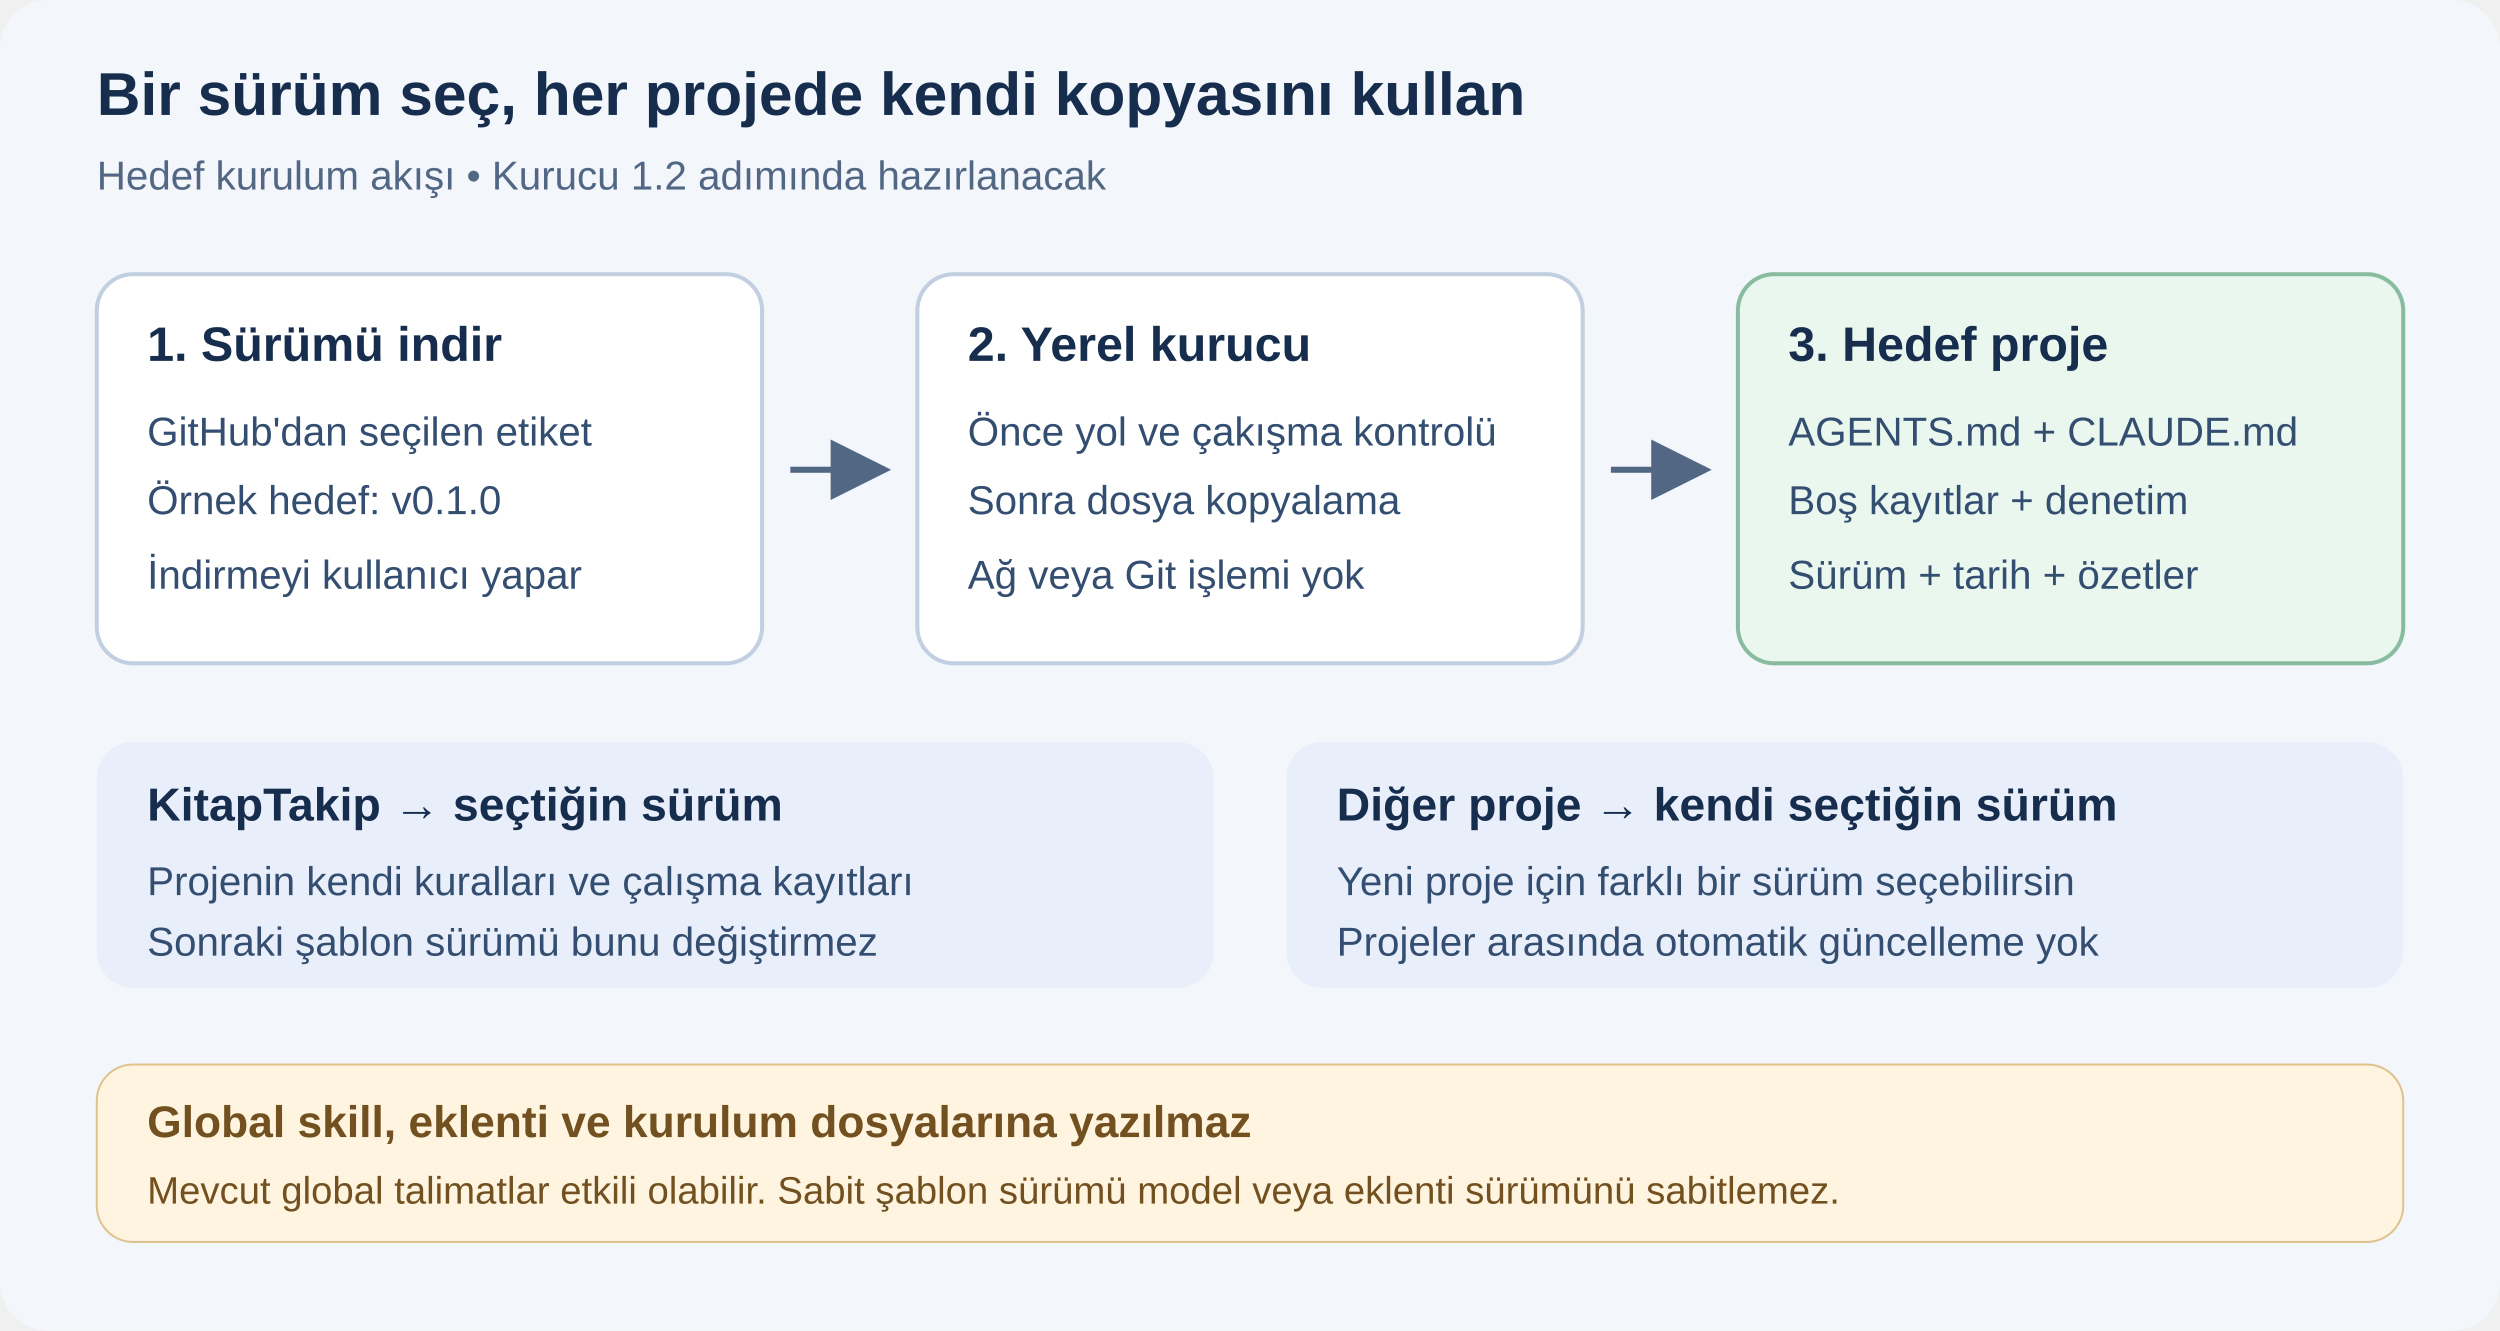
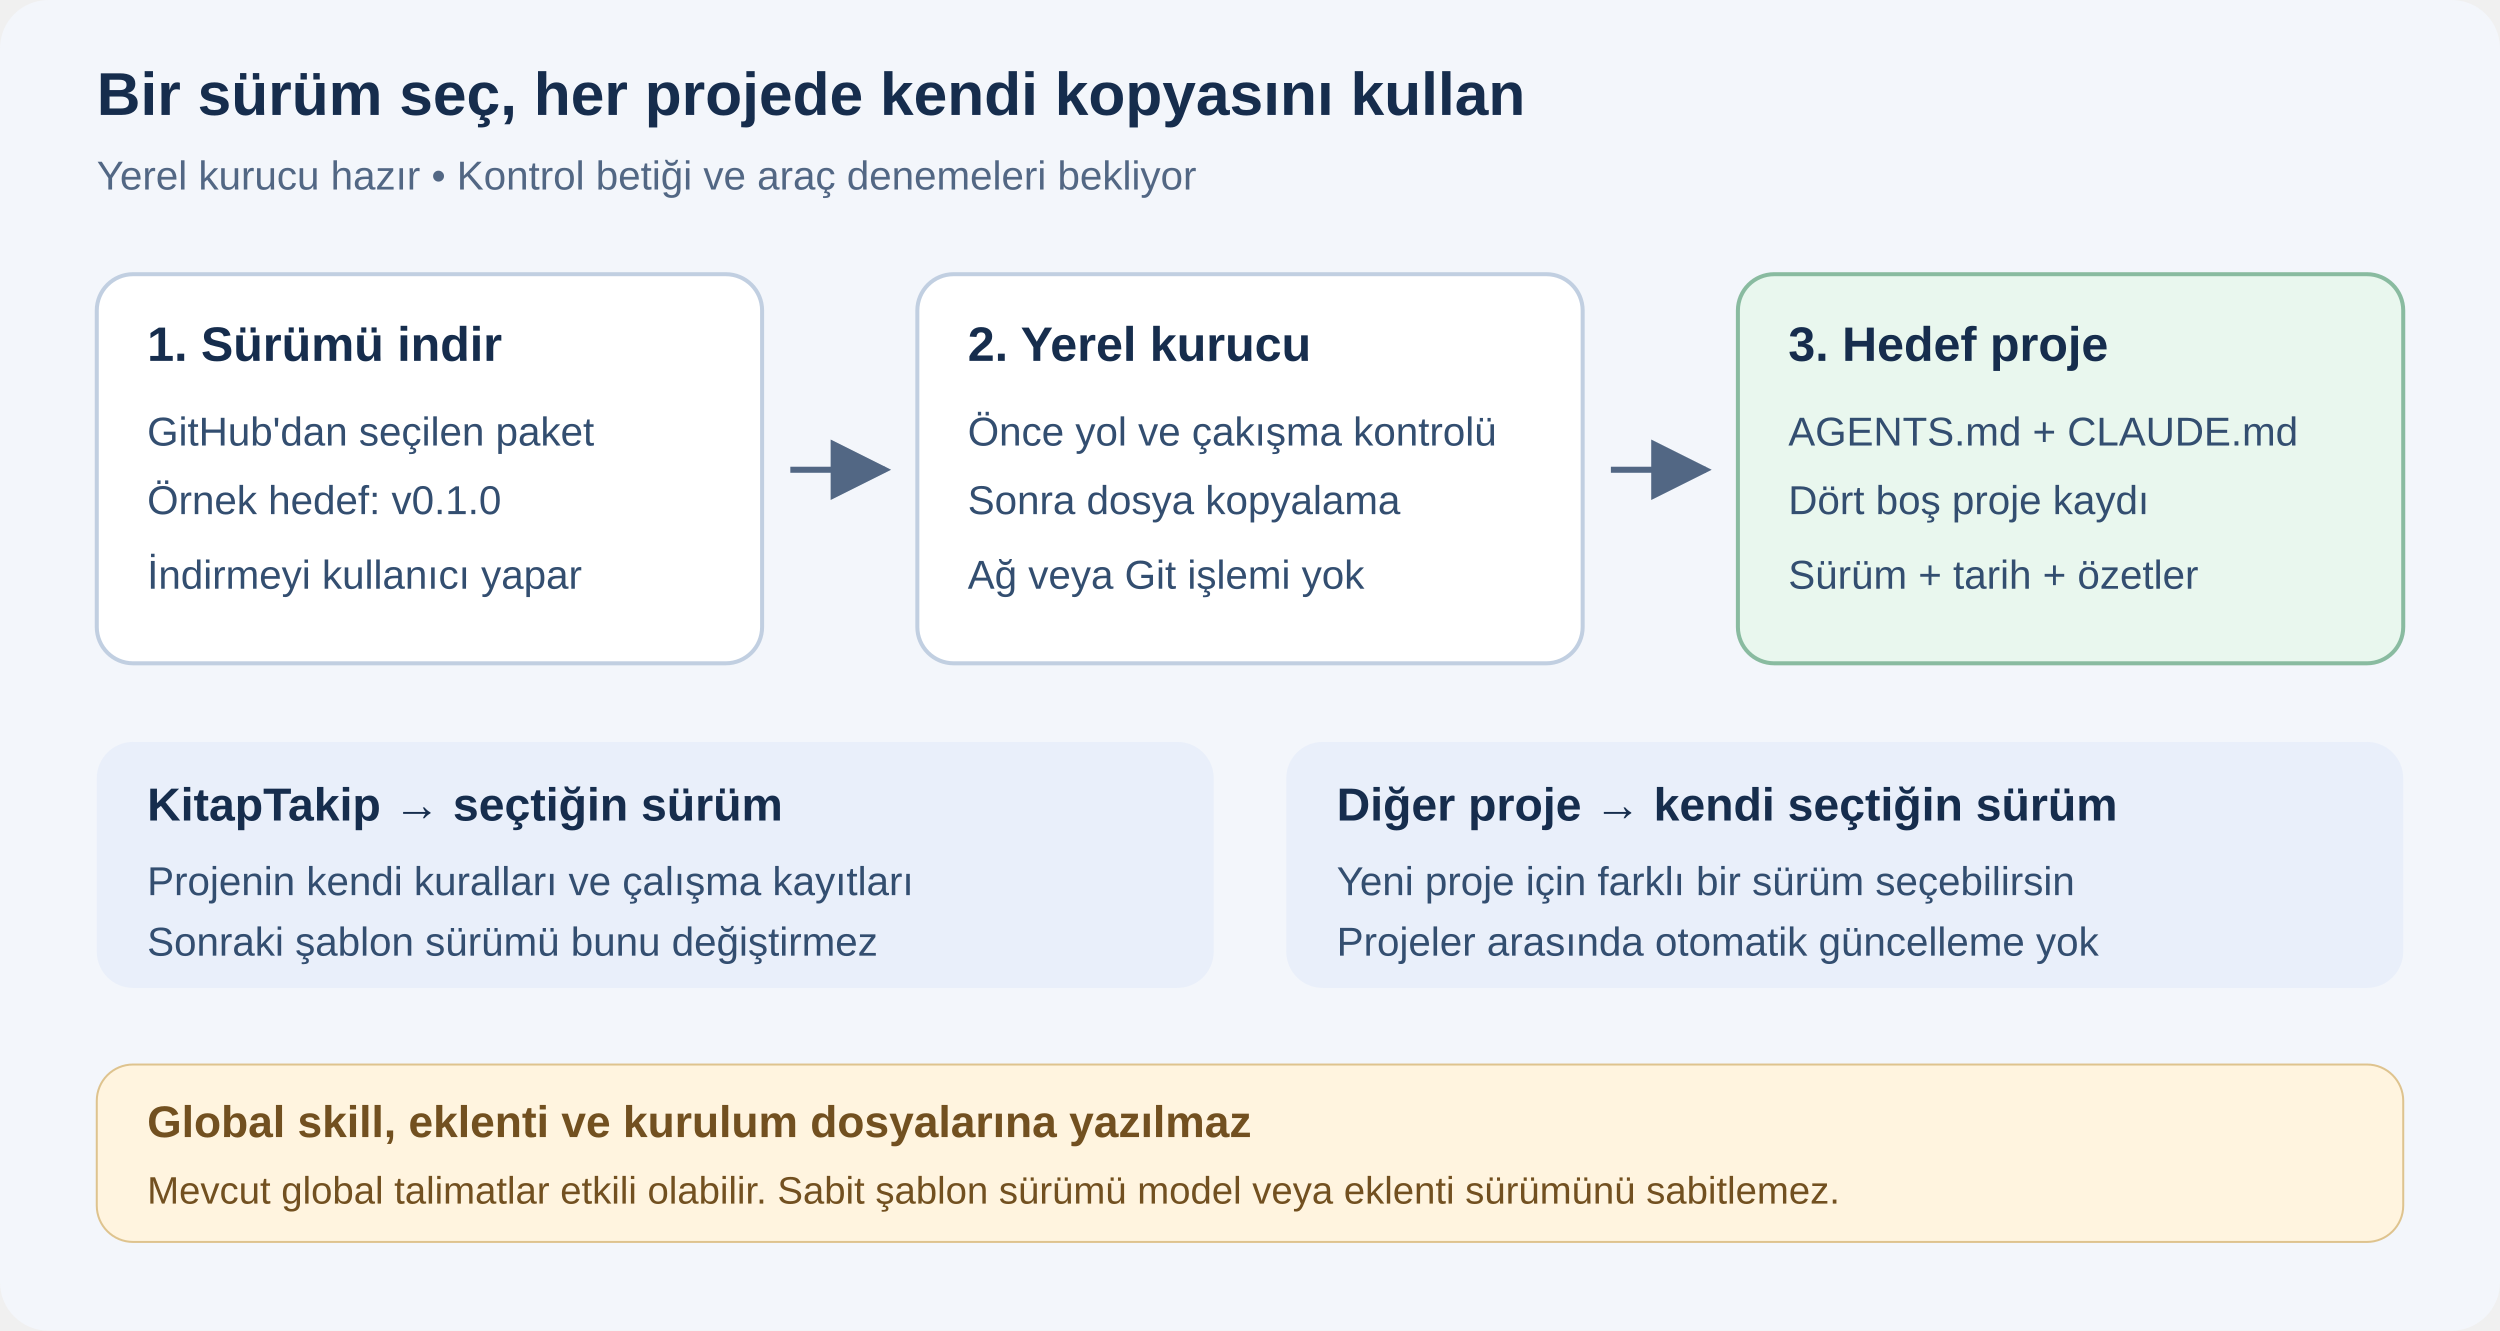
<svg xmlns="http://www.w3.org/2000/svg" width="1240" height="660" viewBox="0 0 1240 660" role="img" aria-labelledby="title desc">
  <defs>
    <marker id="arrow" markerWidth="10" markerHeight="10" refX="9" refY="5" orient="auto">
      <path d="M0 0 L10 5 L0 10 Z" fill="#526784" />
    </marker>
  </defs>
  <rect width="1240" height="660" rx="24" fill="#f3f6fb" />
  <g font-family="Segoe UI, Arial, sans-serif">
    <text x="48" y="57" font-size="30" font-weight="700" fill="#162d4d">Bir sürüm seç, her projede kendi kopyasını kullan</text>
-     <text x="48" y="94" font-size="20" fill="#526784">Hedef kurulum akışı • Kurucu 1.2 adımında hazırlanacak</text>
+     <text x="48" y="94" font-size="20" fill="#526784">Yerel kurucu hazır • Kontrol betiği ve araç denemeleri bekliyor</text>
    <rect x="48" y="136" width="330" height="193" rx="18" fill="#fff" stroke="#c1cfe1" stroke-width="2" />
    <rect x="455" y="136" width="330" height="193" rx="18" fill="#fff" stroke="#c1cfe1" stroke-width="2" />
    <rect x="862" y="136" width="330" height="193" rx="18" fill="#e9f7ee" stroke="#89bba0" stroke-width="2" />
    <g font-size="24" font-weight="700" fill="#162d4d">
      <text x="73" y="179">1. Sürümü indir</text>
      <text x="480" y="179">2. Yerel kurucu</text>
      <text x="887" y="179">3. Hedef proje</text>
    </g>
    <g font-size="20" fill="#334e70">
-       <text x="73" y="221">GitHub'dan seçilen etiket</text>
+       <text x="73" y="221">GitHub'dan seçilen paket</text>
      <text x="73" y="255">Örnek hedef: v0.1.0</text>
      <text x="73" y="292">İndirmeyi kullanıcı yapar</text>
      <text x="480" y="221">Önce yol ve çakışma kontrolü</text>
      <text x="480" y="255">Sonra dosya kopyalama</text>
      <text x="480" y="292">Ağ veya Git işlemi yok</text>
      <text x="887" y="221">AGENTS.md + CLAUDE.md</text>
-       <text x="887" y="255">Boş kayıtlar + denetim</text>
+       <text x="887" y="255">Dört boş proje kaydı</text>
      <text x="887" y="292">Sürüm + tarih + özetler</text>
    </g>
    <path d="M392 233 H439" fill="none" stroke="#526784" stroke-width="3" marker-end="url(#arrow)" />
    <path d="M799 233 H846" fill="none" stroke="#526784" stroke-width="3" marker-end="url(#arrow)" />
    <rect x="48" y="368" width="554" height="122" rx="18" fill="#e9effa" />
    <rect x="638" y="368" width="554" height="122" rx="18" fill="#e9effa" />
    <g font-size="23" font-weight="700" fill="#162d4d">
      <text x="73" y="407">KitapTakip → seçtiğin sürüm</text>
      <text x="663" y="407">Diğer proje → kendi seçtiğin sürüm</text>
    </g>
    <g font-size="20" fill="#334e70">
      <text x="73" y="444">Projenin kendi kuralları ve çalışma kayıtları</text>
      <text x="73" y="474">Sonraki şablon sürümü bunu değiştirmez</text>
      <text x="663" y="444">Yeni proje için farklı bir sürüm seçebilirsin</text>
      <text x="663" y="474">Projeler arasında otomatik güncelleme yok</text>
    </g>
    <rect x="48" y="528" width="1144" height="88" rx="18" fill="#fff4df" stroke="#dec38e" />
    <text x="73" y="564" font-size="22" font-weight="700" fill="#725020">Global skill, eklenti ve kurulum dosyalarına yazılmaz</text>
    <text x="73" y="597" font-size="19" fill="#725020">Mevcut global talimatlar etkili olabilir. Sabit şablon sürümü model veya eklenti sürümünü sabitlemez.</text>
  </g>
</svg>
